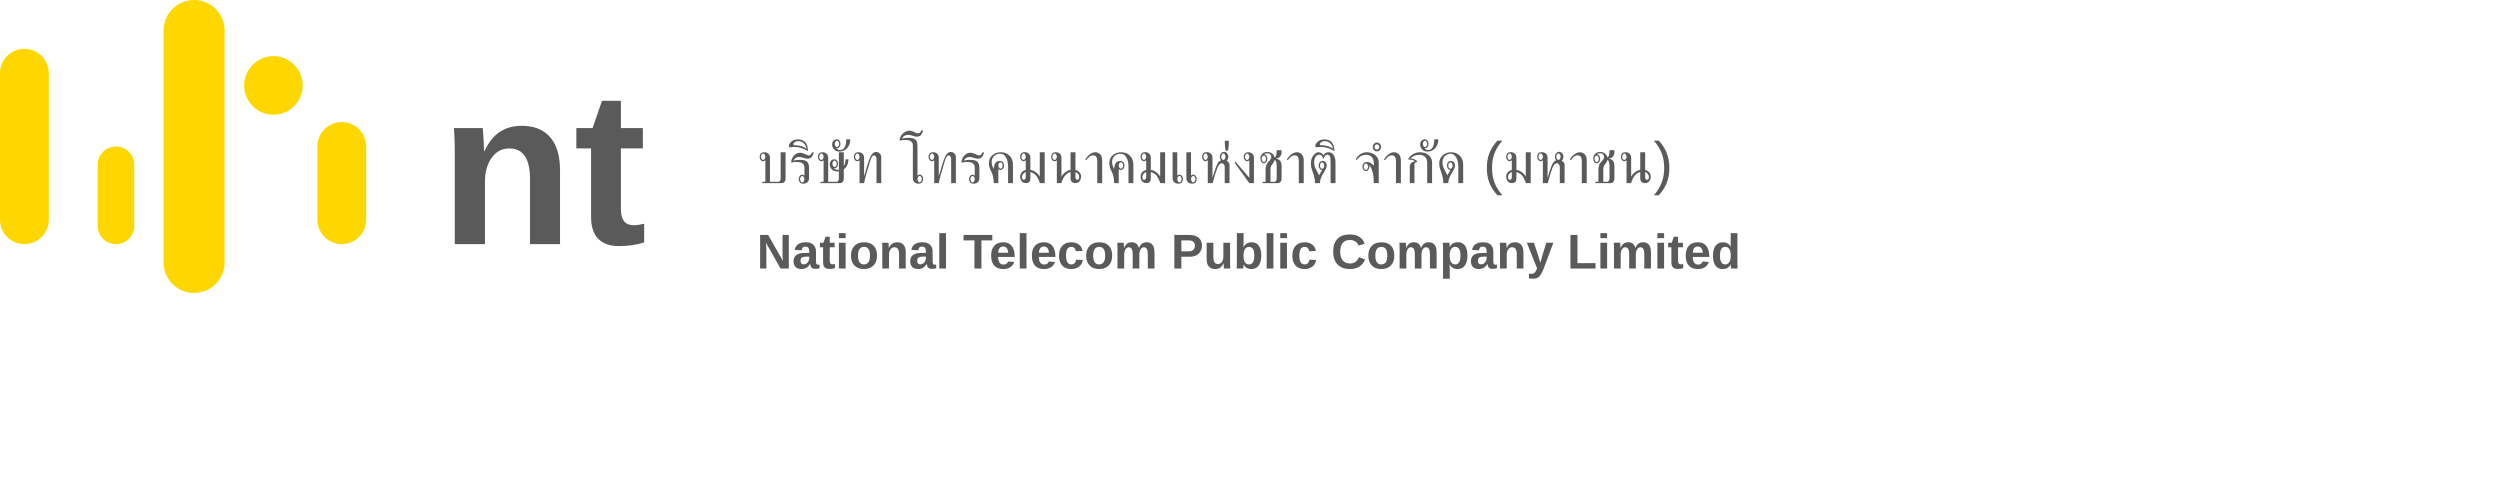
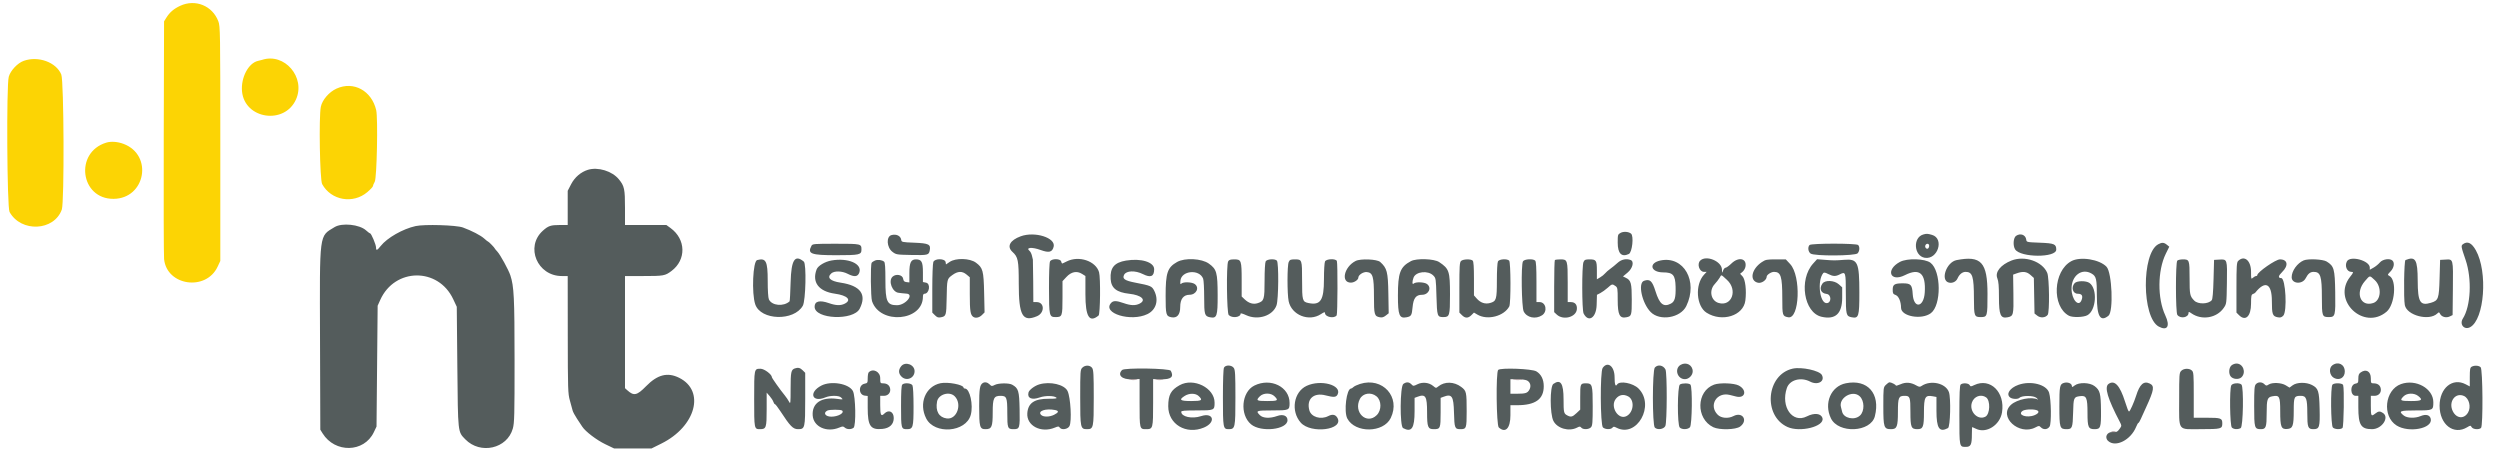
- <svg xmlns="http://www.w3.org/2000/svg" viewBox="0 0 1024 200">
-   <rect x="0" y="20" width="20" height="80" rx="10" fill="#FFD700" />
-   <rect x="67" y="0" width="25" height="120" rx="12.5" fill="#FFD700" />
-   <circle cx="112" cy="35" r="12" fill="#FFD700" />
-   <rect x="130" y="50" width="20" height="50" rx="10" fill="#FFD700" />
-   <rect x="40" y="60" width="15" height="40" rx="7.5" fill="#FFD700" />
-   <text x="180" y="100" font-family="Arial, sans-serif" font-size="90" font-weight="bold" fill="#5A5A5A">nt</text>
-   <text x="310" y="75" font-family="Arial, sans-serif" font-size="24" fill="#5A5A5A">บริษัท โทรคมนาคมแห่งชาติ จำกัด (มหาชน)</text>
-   <text x="310" y="110" font-family="Arial, sans-serif" font-size="20" font-weight="bold" fill="#5A5A5A">National Telecom Public Company Limited</text>
+ <svg xmlns="http://www.w3.org/2000/svg" id="svg" version="1.1" width="400" height="71.875" viewBox="0, 0, 400,71.875">
+   <g id="svgg">
+     <path id="path0" d="M28.833 0.929 C 27.809 1.405,27.153 1.967,26.613 2.833 L 26.250 3.417 26.199 21.917 C 26.171 32.092,26.195 40.886,26.254 41.460 C 26.690 45.738,32.962 46.628,34.816 42.675 L 35.250 41.750 35.250 23.000 C 35.250 5.042,35.237 4.215,34.936 3.417 C 33.995 0.917,31.260 -0.198,28.833 0.929 M3.799 9.735 C 2.810 10.088,1.695 11.269,1.404 12.270 C 1.012 13.618,1.124 33.191,1.528 33.917 C 3.369 37.223,8.648 36.983,9.888 33.536 C 10.306 32.373,10.233 12.961,9.806 11.923 C 8.999 9.956,6.118 8.907,3.799 9.735 M41.917 9.582 C 41.825 9.612,41.544 9.683,41.292 9.738 C 39.750 10.079,38.518 12.421,38.723 14.622 C 39.138 19.061,45.515 20.018,47.357 15.917 C 48.945 12.380,45.512 8.383,41.917 9.582 M53.845 14.176 C 52.655 14.715,51.562 15.980,51.334 17.081 C 51.003 18.675,51.174 28.777,51.543 29.453 C 52.974 32.070,56.489 32.689,58.784 30.728 C 59.269 30.314,59.667 29.886,59.668 29.779 C 59.668 29.671,59.798 29.358,59.957 29.083 C 60.298 28.491,60.493 18.891,60.190 17.613 C 59.451 14.497,56.573 12.938,53.845 14.176 M17.000 22.823 C 11.874 24.387,12.842 31.852,18.167 31.816 C 23.283 31.782,24.544 24.808,19.757 23.017 C 18.811 22.663,17.764 22.589,17.000 22.823 " stroke="none" fill="#fcd404" fill-rule="evenodd" />
+     <path id="path1" d="M94.061 27.172 C 92.942 27.517,91.948 28.370,91.379 29.473 L 90.833 30.529 90.833 33.265 L 90.833 36.000 89.594 36.000 C 88.112 36.000,87.726 36.130,86.849 36.922 C 84.003 39.494,85.967 44.167,89.894 44.167 L 90.833 44.167 90.843 53.542 C 90.852 62.361,90.872 62.986,91.182 64.083 C 91.364 64.725,91.558 65.438,91.614 65.667 C 91.670 65.896,91.987 66.491,92.317 66.988 C 92.647 67.486,93.029 68.065,93.167 68.275 C 93.673 69.050,95.455 70.407,96.833 71.069 L 98.250 71.750 101.250 71.750 L 104.250 71.750 105.833 70.964 C 111.333 68.233,112.868 62.542,108.670 60.450 C 106.804 59.520,105.196 59.929,103.364 61.802 C 101.920 63.278,101.412 63.388,100.375 62.448 L 100.000 62.109 100.000 53.138 L 100.000 44.167 102.813 44.167 C 106.202 44.167,106.400 44.132,107.435 43.359 C 109.832 41.567,109.759 38.276,107.282 36.482 L 106.617 36.000 103.308 36.000 L 100.000 36.000 100.000 33.275 C 100.000 30.240,99.900 29.772,99.025 28.696 C 97.949 27.372,95.674 26.673,94.061 27.172 M53.531 36.338 C 51.036 37.859,51.147 37.004,51.203 54.269 L 51.250 68.750 51.617 69.341 C 53.601 72.529,58.247 72.431,59.806 69.167 L 60.244 68.250 60.334 58.583 L 60.424 48.917 60.837 47.995 C 63.153 42.827,70.115 42.749,72.512 47.865 L 73.083 49.083 73.174 58.667 C 73.276 69.356,73.242 69.051,74.442 70.285 C 76.857 72.770,81.143 71.802,82.051 68.569 C 82.302 67.673,82.333 66.468,82.330 57.656 C 82.327 47.596,82.239 45.817,81.658 44.056 C 81.366 43.172,80.052 40.771,79.582 40.264 C 79.353 40.018,79.167 39.790,79.167 39.759 C 79.167 39.661,78.205 38.667,78.110 38.667 C 78.061 38.667,77.778 38.445,77.481 38.174 C 76.924 37.665,75.488 36.918,74.064 36.397 C 73.014 36.013,67.908 35.860,66.500 36.171 C 64.454 36.622,61.944 38.054,60.913 39.357 C 60.332 40.092,60.167 40.147,60.167 39.604 C 60.167 39.151,59.402 37.334,59.210 37.333 C 59.141 37.332,58.858 37.125,58.583 36.872 C 57.534 35.908,54.724 35.611,53.531 36.338 M259.292 37.260 C 258.852 37.501,258.833 37.563,258.833 38.827 C 258.833 40.559,259.455 41.192,260.613 40.638 C 261.155 40.379,261.437 37.759,260.964 37.378 C 260.566 37.057,259.766 37.000,259.292 37.260 M307.721 37.518 C 306.024 38.004,306.214 40.948,307.961 41.243 C 310.048 41.596,311.132 38.157,309.117 37.579 C 308.407 37.375,308.245 37.368,307.721 37.518 M142.641 37.612 C 141.768 37.844,141.862 39.584,142.785 40.288 C 143.374 40.738,143.455 40.751,145.820 40.797 C 148.455 40.849,148.614 40.810,148.758 40.075 C 148.949 39.097,148.613 38.927,146.306 38.833 C 144.332 38.753,144.248 38.735,144.197 38.376 C 144.106 37.737,143.427 37.403,142.641 37.612 M163.318 37.805 C 161.587 38.435,161.052 39.442,161.991 40.301 C 162.898 41.129,163.000 41.643,163.001 45.370 C 163.002 50.488,163.600 51.562,165.909 50.597 C 167.182 50.065,167.143 48.333,165.857 48.333 L 165.333 48.333 165.313 45.000 C 165.301 43.167,165.278 41.610,165.261 41.542 C 165.245 41.473,165.174 41.178,165.105 40.887 C 165.035 40.595,164.871 40.267,164.739 40.158 C 164.049 39.585,165.104 39.490,166.500 40.000 C 167.844 40.491,168.361 40.360,168.585 39.470 C 168.943 38.045,165.579 36.981,163.318 37.805 M322.564 37.740 C 322.125 38.048,322.043 39.323,322.425 39.906 C 323.293 41.231,329.000 41.259,329.000 39.939 C 329.000 39.052,328.695 38.923,326.389 38.833 C 324.259 38.750,324.250 38.748,324.197 38.333 C 324.097 37.561,323.256 37.256,322.564 37.740 M345.314 39.083 C 342.625 40.545,342.692 50.794,345.401 52.253 C 346.782 52.997,347.258 52.183,346.449 50.463 C 345.170 47.744,345.203 43.291,346.522 40.611 L 347.083 39.472 346.690 39.153 C 346.227 38.777,345.908 38.761,345.314 39.083 M394.091 39.057 C 393.738 39.315,393.752 39.403,394.495 41.583 C 395.531 44.627,395.329 48.973,394.058 50.968 C 393.471 51.890,394.279 52.853,395.219 52.350 C 397.510 51.124,398.077 43.496,396.134 40.041 C 395.469 38.858,394.802 38.537,394.091 39.057 M129.839 39.322 C 129.148 40.613,129.731 40.833,133.845 40.833 C 137.516 40.833,137.833 40.762,137.833 39.934 C 137.833 39.010,137.788 39.000,133.750 39.000 C 130.225 39.000,130.002 39.018,129.839 39.322 M289.533 39.200 C 289.202 39.532,289.296 40.288,289.704 40.574 C 290.305 40.995,296.838 40.956,297.224 40.529 C 297.547 40.172,297.586 39.486,297.300 39.200 C 297.016 38.916,289.817 38.916,289.533 39.200 M308.667 39.323 C 308.667 39.501,308.585 39.697,308.485 39.759 C 308.231 39.916,307.936 39.575,308.056 39.261 C 308.199 38.889,308.667 38.937,308.667 39.323 M121.141 41.612 C 120.461 41.792,120.242 46.945,120.840 48.698 C 121.718 51.271,127.034 51.424,128.451 48.917 C 128.914 48.097,129.046 42.217,128.609 41.855 C 127.176 40.665,126.599 41.563,126.500 45.138 C 126.454 46.789,126.379 48.174,126.333 48.215 C 125.366 49.093,123.485 48.914,123.023 47.901 C 122.907 47.647,122.833 46.478,122.833 44.901 C 122.833 41.771,122.558 41.236,121.141 41.612 M133.040 41.676 C 131.984 41.863,130.879 42.524,130.660 43.100 C 129.878 45.158,130.987 46.628,133.593 46.991 C 135.580 47.267,136.305 47.995,135.175 48.579 C 134.511 48.922,133.758 48.899,132.623 48.500 C 131.137 47.978,130.324 48.190,130.339 49.096 C 130.372 51.083,136.557 51.335,137.551 49.390 C 138.715 47.113,137.681 45.702,134.500 45.225 C 132.813 44.972,132.258 44.421,133.007 43.744 C 133.482 43.314,134.723 43.342,135.618 43.805 C 136.705 44.365,137.264 44.297,137.502 43.577 C 137.961 42.187,135.671 41.211,133.040 41.676 M140.005 41.682 C 139.778 41.774,139.536 41.940,139.466 42.050 C 139.262 42.370,139.311 47.549,139.523 48.183 C 140.799 51.994,147.667 51.399,147.667 47.478 C 147.667 47.173,147.754 47.000,147.907 47.000 C 148.704 47.000,148.941 45.380,148.167 45.225 L 147.667 45.125 147.667 43.572 C 147.667 41.886,147.458 41.500,146.546 41.500 C 145.752 41.500,145.500 42.025,145.500 43.678 L 145.500 45.189 145.042 45.136 C 144.681 45.094,144.567 44.979,144.500 44.583 C 144.395 43.963,143.366 43.768,142.817 44.265 C 142.065 44.946,142.780 46.792,143.821 46.854 C 144.011 46.866,144.242 46.894,144.333 46.917 C 144.425 46.940,144.725 46.968,145.000 46.979 C 146.347 47.035,144.912 48.833,143.520 48.833 C 141.932 48.833,141.667 48.265,141.667 44.865 C 141.667 42.802,141.610 41.994,141.457 41.867 C 141.119 41.587,140.448 41.501,140.005 41.682 M149.333 41.919 C 149.240 42.162,149.167 44.047,149.167 46.185 L 149.167 50.015 149.594 50.443 C 149.940 50.788,150.123 50.850,150.548 50.765 C 151.378 50.599,151.414 50.483,151.463 47.784 C 151.521 44.626,151.518 44.638,152.366 44.015 C 153.246 43.367,153.953 43.342,154.654 43.931 L 155.167 44.363 155.167 47.109 C 155.167 49.771,155.265 50.393,155.733 50.706 C 156.101 50.951,156.692 50.823,157.106 50.409 L 157.531 49.984 157.462 46.867 C 157.384 43.288,157.263 42.845,156.139 42.018 C 155.171 41.306,152.922 41.245,151.950 41.905 L 151.353 42.310 151.302 41.946 C 151.215 41.338,149.562 41.314,149.333 41.919 M168.006 41.822 C 167.900 42.020,167.835 43.686,167.839 46.114 C 167.845 50.562,167.884 50.733,168.902 50.733 C 169.951 50.733,170.000 50.596,170.000 47.640 L 170.000 44.987 170.625 44.317 C 171.412 43.474,172.292 43.300,173.125 43.822 L 173.667 44.162 173.667 47.088 C 173.667 50.683,174.301 51.702,175.776 50.479 C 176.041 50.259,176.103 44.440,175.850 43.558 C 175.332 41.752,172.605 40.845,170.667 41.833 C 170.307 42.017,169.982 42.167,169.943 42.167 C 169.904 42.167,169.833 42.017,169.785 41.833 C 169.660 41.356,168.260 41.348,168.006 41.822 M180.168 41.691 C 178.295 42.001,177.592 42.842,177.703 44.641 C 177.792 46.099,178.648 46.778,180.676 47.001 C 182.638 47.216,183.469 47.996,182.352 48.574 C 181.678 48.922,180.930 48.901,179.790 48.500 C 178.614 48.087,178.130 48.080,177.776 48.471 C 176.288 50.115,180.954 51.544,183.593 50.253 C 184.996 49.566,185.440 48.016,184.667 46.500 C 184.301 45.784,184.085 45.692,181.720 45.239 C 179.947 44.900,179.526 44.611,179.859 43.964 C 180.205 43.291,181.636 43.240,182.868 43.857 C 184.116 44.482,184.667 44.242,184.667 43.074 C 184.667 41.936,182.573 41.292,180.168 41.691 M188.333 41.918 C 186.786 42.796,186.500 43.642,186.500 47.342 C 186.500 50.358,186.563 50.593,187.419 50.761 C 188.327 50.939,188.833 50.352,188.833 49.122 C 188.833 47.846,189.349 47.168,190.323 47.164 C 191.417 47.159,191.966 46.012,191.148 45.439 C 190.687 45.116,189.326 45.075,189.022 45.375 C 188.852 45.543,188.821 45.457,188.864 44.933 C 188.998 43.280,191.902 43.010,192.504 44.594 C 192.594 44.829,192.667 46.165,192.667 47.562 C 192.667 50.354,192.737 50.594,193.608 50.765 C 194.702 50.980,194.835 50.593,194.824 47.208 C 194.813 43.595,194.668 43.073,193.422 42.178 C 192.271 41.350,189.577 41.213,188.333 41.918 M196.506 41.822 C 196.199 42.395,196.279 50.089,196.595 50.405 C 197.144 50.953,198.500 50.786,198.500 50.170 C 198.500 50.085,198.894 50.199,199.375 50.423 C 201.272 51.306,203.662 50.532,204.245 48.845 C 204.573 47.896,204.618 42.018,204.300 41.700 C 203.962 41.362,202.706 41.448,202.506 41.822 C 202.407 42.007,202.333 43.310,202.333 44.869 C 202.333 47.918,202.259 48.167,201.245 48.502 C 200.523 48.740,199.806 48.529,199.130 47.881 L 198.667 47.438 198.667 44.896 C 198.667 41.674,198.608 41.500,197.510 41.500 C 196.858 41.500,196.641 41.570,196.506 41.822 M206.193 41.925 C 205.942 42.476,205.937 47.019,206.186 48.200 C 206.655 50.419,209.437 51.525,211.357 50.254 C 211.848 49.929,212.000 49.887,212.000 50.077 C 212.000 50.733,213.500 51.028,213.871 50.445 C 214.019 50.213,214.045 42.144,213.899 41.764 C 213.740 41.351,212.233 41.398,212.006 41.822 C 211.909 42.004,211.833 43.253,211.833 44.687 C 211.833 48.059,211.287 48.891,209.341 48.483 C 208.387 48.282,208.333 48.089,208.333 44.835 C 208.333 41.521,208.326 41.500,207.160 41.500 C 206.493 41.500,206.360 41.558,206.193 41.925 M216.899 41.755 C 215.045 42.699,214.493 45.222,216.141 45.222 C 216.670 45.222,217.333 44.776,217.333 44.420 C 217.333 43.991,218.119 43.475,218.690 43.530 C 219.649 43.621,219.833 44.249,219.833 47.426 C 219.833 50.352,219.900 50.594,220.753 50.761 C 221.123 50.833,221.378 50.763,221.723 50.491 L 222.192 50.123 222.137 46.936 C 222.079 43.490,221.928 42.908,220.833 41.916 C 220.332 41.462,217.687 41.354,216.899 41.755 M225.750 41.780 C 224.022 42.699,223.669 43.636,223.668 47.299 C 223.667 50.434,223.891 50.997,225.048 50.765 C 225.801 50.615,225.892 50.464,226.011 49.159 C 226.144 47.709,226.554 47.167,227.517 47.167 C 228.608 47.167,229.127 46.008,228.296 45.426 C 227.858 45.119,226.486 45.081,226.200 45.367 C 225.944 45.623,225.924 45.056,226.166 44.419 C 226.537 43.442,228.472 43.230,229.317 44.074 C 229.743 44.499,229.751 44.557,229.833 47.412 C 229.925 50.615,229.964 50.733,230.936 50.733 C 231.932 50.733,232.000 50.504,232.000 47.160 C 232.000 43.391,231.871 43.002,230.268 41.933 C 229.463 41.395,226.650 41.300,225.750 41.780 M233.762 41.762 C 233.538 41.985,233.500 42.609,233.500 46.019 L 233.500 50.015 233.909 50.424 C 234.429 50.944,234.905 50.943,235.425 50.423 L 235.836 50.013 236.389 50.339 C 237.992 51.285,240.642 50.602,241.486 49.026 C 241.749 48.535,241.731 41.964,241.467 41.700 C 241.129 41.362,239.873 41.448,239.673 41.822 C 239.574 42.007,239.500 43.310,239.500 44.869 C 239.500 47.927,239.416 48.203,238.404 48.482 C 237.630 48.696,236.880 48.447,236.292 47.781 L 235.833 47.263 235.833 44.581 C 235.833 42.718,235.772 41.839,235.633 41.700 C 235.341 41.408,234.074 41.450,233.762 41.762 M243.673 41.822 C 243.350 42.424,243.451 49.151,243.792 49.831 C 244.295 50.833,245.693 51.124,246.733 50.443 C 247.644 49.846,247.355 48.333,246.329 48.333 L 245.833 48.333 245.833 45.117 C 245.833 42.837,245.775 41.842,245.633 41.700 C 245.291 41.358,243.874 41.446,243.673 41.822 M248.778 41.611 C 248.717 41.672,248.667 43.572,248.667 45.832 L 248.667 49.942 249.078 50.328 C 250.113 51.301,252.193 50.750,252.300 49.474 C 252.362 48.745,252.008 48.333,251.321 48.333 L 250.833 48.333 250.833 45.239 C 250.833 41.604,250.802 41.500,249.689 41.500 C 249.249 41.500,248.839 41.550,248.778 41.611 M253.360 41.925 C 253.083 42.532,253.098 49.606,253.377 50.154 C 254.153 51.674,255.404 50.858,255.464 48.791 L 255.512 47.169 256.048 46.895 C 256.342 46.744,256.865 46.369,257.209 46.061 C 257.926 45.418,257.963 45.409,258.463 45.759 C 258.811 46.003,258.833 46.141,258.833 48.017 C 258.833 50.362,259.144 50.980,260.214 50.765 C 261.049 50.599,261.083 50.487,261.083 47.934 C 261.083 45.311,260.959 44.850,260.149 44.457 L 259.677 44.229 260.422 43.606 C 261.235 42.926,261.498 41.830,260.903 41.601 C 260.200 41.331,259.414 41.504,258.806 42.063 C 258.470 42.372,257.945 42.800,257.639 43.016 C 257.333 43.231,256.960 43.560,256.809 43.746 C 256.658 43.931,256.302 44.219,256.017 44.384 L 255.500 44.686 255.500 43.293 C 255.500 41.663,255.393 41.500,254.327 41.500 C 253.660 41.500,253.527 41.558,253.360 41.925 M265.691 41.673 C 263.741 42.073,264.065 43.575,266.102 43.581 C 267.683 43.585,268.047 44.002,268.095 45.867 C 268.140 47.626,267.964 48.257,267.337 48.581 C 266.163 49.188,265.529 48.675,264.873 46.585 C 264.352 44.925,263.989 44.598,263.042 44.929 C 262.022 45.286,262.716 48.520,264.114 49.932 C 265.592 51.423,268.891 50.864,269.809 48.966 C 271.727 45.006,269.414 40.910,265.691 41.673 M272.033 41.700 C 271.477 42.256,271.902 43.500,272.648 43.500 L 273.062 43.500 272.639 43.958 C 271.168 45.553,271.402 48.992,273.053 50.037 C 275.522 51.599,278.952 50.522,279.256 48.090 C 279.461 46.456,279.255 44.699,278.803 44.217 L 278.417 43.805 278.793 43.500 C 279.000 43.332,279.214 42.972,279.268 42.701 C 279.540 41.343,278.197 41.024,277.020 42.167 C 276.642 42.533,276.227 42.833,276.097 42.833 C 275.967 42.833,275.786 43.040,275.694 43.292 C 275.528 43.746,275.526 43.744,275.513 43.138 C 275.484 41.795,272.975 40.758,272.033 41.700 M281.898 41.933 C 280.213 43.060,279.867 44.933,281.287 45.241 C 281.859 45.365,282.667 44.800,282.667 44.277 C 282.667 43.973,283.381 43.500,283.838 43.500 C 284.940 43.500,285.164 44.210,285.166 47.688 C 285.167 50.508,285.189 50.579,286.105 50.763 C 287.938 51.129,288.199 44.154,286.424 42.248 L 285.727 41.500 284.137 41.500 C 282.701 41.500,282.483 41.542,281.898 41.933 M290.098 42.173 C 287.777 44.741,288.618 50.038,291.449 50.684 C 293.668 51.191,294.750 50.189,294.750 47.624 L 294.750 45.973 294.206 45.486 C 293.481 44.839,292.011 44.774,291.593 45.370 C 291.031 46.173,291.327 46.923,292.249 47.027 C 293.058 47.118,293.060 48.500,292.251 48.500 C 291.142 48.500,290.735 44.936,291.705 43.713 C 291.829 43.556,292.013 43.585,292.510 43.838 C 293.288 44.235,293.690 44.250,294.357 43.905 C 295.305 43.414,295.333 43.504,295.333 46.963 C 295.333 50.400,295.380 50.590,296.274 50.765 C 297.393 50.985,297.500 50.638,297.497 46.792 C 297.494 41.944,297.242 41.397,295.091 41.569 C 293.632 41.686,293.368 41.686,291.906 41.569 L 290.728 41.475 290.098 42.173 M304.000 41.899 C 301.633 43.157,302.414 45.221,304.801 44.016 C 307.135 42.838,308.157 43.736,307.961 46.793 C 307.804 49.234,306.176 49.443,306.031 47.040 C 305.941 45.558,305.735 45.333,304.463 45.333 C 303.119 45.333,302.833 45.512,302.833 46.354 C 302.833 46.949,302.892 47.051,303.327 47.215 C 303.796 47.392,304.167 48.287,304.167 49.241 C 304.167 50.627,307.460 51.223,308.941 50.105 C 310.639 48.823,310.600 43.357,308.883 42.046 C 307.999 41.371,305.155 41.285,304.000 41.899 M313.054 41.616 C 311.423 41.934,310.411 44.858,311.810 45.212 C 312.382 45.357,312.975 45.074,313.207 44.545 C 313.492 43.894,313.977 43.500,314.494 43.500 C 315.600 43.500,315.824 44.216,315.829 47.771 C 315.834 50.576,315.892 50.733,316.917 50.733 C 317.975 50.733,318.000 50.649,318.000 47.046 C 318.000 41.955,316.992 40.849,313.054 41.616 M321.833 41.686 C 320.102 42.373,319.176 43.529,319.569 44.512 C 319.768 45.010,319.833 45.772,319.833 47.594 C 319.833 50.406,320.088 50.989,321.219 50.766 C 322.148 50.584,322.194 50.399,322.144 47.012 L 322.100 43.941 322.675 43.733 C 323.655 43.379,324.272 43.450,324.872 43.986 L 325.417 44.472 325.469 47.316 L 325.522 50.160 325.967 50.510 C 326.480 50.913,327.278 50.848,327.631 50.374 C 327.951 49.945,327.892 44.464,327.560 43.668 C 326.795 41.832,323.949 40.847,321.833 41.686 M331.417 41.783 C 328.497 43.358,328.246 49.026,331.029 50.516 C 331.604 50.823,333.337 50.779,333.971 50.441 C 335.400 49.678,335.631 46.194,334.314 45.272 C 333.762 44.885,332.304 44.906,331.942 45.305 C 331.340 45.971,331.642 47.000,332.440 47.000 C 333.099 47.000,333.297 47.312,333.063 47.978 C 332.616 49.249,331.444 47.945,331.445 46.179 C 331.447 44.083,333.100 42.851,334.668 43.778 C 335.403 44.212,335.500 44.636,335.500 47.432 C 335.500 50.634,336.060 51.564,337.357 50.515 C 338.177 49.851,337.927 43.612,337.043 42.680 C 335.915 41.492,332.859 41.005,331.417 41.783 M348.367 41.700 C 348.076 41.991,348.084 49.992,348.375 50.383 C 348.871 51.048,350.167 50.815,350.167 50.060 C 350.167 49.856,350.250 49.869,350.625 50.132 C 352.276 51.290,354.668 50.894,355.789 49.277 C 356.249 48.614,356.250 48.608,356.304 45.297 C 356.367 41.450,356.371 41.460,355.098 41.534 L 354.250 41.583 354.167 44.683 C 354.110 46.792,354.017 47.863,353.877 48.031 C 353.339 48.678,351.682 48.715,351.077 48.095 C 350.382 47.383,350.333 47.145,350.333 44.496 C 350.333 41.586,350.302 41.500,349.250 41.500 C 348.874 41.500,348.477 41.590,348.367 41.700 M358.095 41.762 C 357.872 41.985,357.833 42.609,357.833 46.019 L 357.833 50.015 358.242 50.424 C 359.282 51.464,360.167 50.618,360.167 48.586 C 360.167 47.376,360.212 47.140,360.458 47.049 C 360.619 46.989,360.787 46.894,360.833 46.836 C 362.438 44.817,363.500 45.347,363.500 48.167 C 363.500 50.311,363.605 50.601,364.441 50.765 C 364.843 50.844,365.047 50.786,365.316 50.517 C 365.982 49.852,365.704 44.518,365.002 44.497 C 364.459 44.481,364.507 44.147,365.143 43.524 C 366.205 42.483,366.031 41.499,364.786 41.501 C 364.105 41.502,361.167 43.547,361.167 44.020 C 361.167 44.101,361.079 44.167,360.971 44.167 C 360.864 44.167,360.639 44.291,360.471 44.442 C 360.179 44.707,360.167 44.669,360.167 43.480 C 360.167 41.675,359.082 40.775,358.095 41.762 M368.583 41.665 C 367.553 42.108,366.667 43.351,366.667 44.353 C 366.667 45.424,368.372 45.554,368.905 44.523 C 369.290 43.778,369.640 43.500,370.190 43.500 C 371.281 43.500,371.500 44.181,371.500 47.574 C 371.500 50.611,371.543 50.733,372.618 50.733 C 373.641 50.733,373.693 50.526,373.635 46.750 C 373.577 43.021,373.453 42.577,372.264 41.842 C 371.671 41.476,369.289 41.361,368.583 41.665 M375.506 41.822 C 375.111 42.560,375.512 43.500,376.221 43.500 C 376.600 43.500,376.577 43.589,376.014 44.301 C 373.056 48.045,378.189 52.957,381.845 49.881 C 383.195 48.745,383.514 44.799,382.308 44.153 C 381.972 43.973,381.976 43.957,382.482 43.435 C 383.030 42.870,383.175 42.075,382.800 41.700 C 382.389 41.289,381.232 41.457,380.781 41.994 C 380.552 42.266,380.095 42.639,379.766 42.824 L 379.167 43.161 379.167 42.818 C 379.167 41.694,376.031 40.841,375.506 41.822 M384.875 41.610 C 384.650 41.701,384.564 47.777,384.772 48.819 C 385.104 50.477,388.657 51.403,389.956 50.170 C 390.230 49.910,390.259 49.913,390.416 50.225 C 390.661 50.712,391.387 50.906,391.952 50.635 L 392.417 50.412 392.461 46.185 C 392.512 41.352,392.540 41.460,391.265 41.534 L 390.417 41.583 390.333 44.529 C 390.241 47.809,390.145 48.081,388.954 48.443 C 387.217 48.972,386.846 48.356,386.833 44.917 C 386.821 41.521,386.488 40.960,384.875 41.610 M276.310 44.777 C 278.083 46.385,277.092 49.107,274.965 48.470 C 273.745 48.104,273.409 46.480,274.344 45.469 C 274.625 45.165,274.978 44.710,275.130 44.458 C 275.464 43.903,275.298 43.858,276.310 44.777 M379.958 44.814 C 381.124 45.879,380.979 48.067,379.716 48.484 C 377.662 49.162,376.777 46.822,378.388 44.977 C 379.229 44.015,379.099 44.028,379.958 44.814 M144.179 58.606 C 143.721 59.188,143.742 59.758,144.242 60.258 C 145.035 61.051,146.333 60.510,146.333 59.387 C 146.333 58.326,144.828 57.780,144.179 58.606 M268.917 58.366 C 267.856 58.967,268.348 60.667,269.583 60.667 C 270.220 60.667,270.833 60.050,270.833 59.411 C 270.833 58.415,269.812 57.858,268.917 58.366 M357.000 58.500 C 356.614 58.886,356.564 59.768,356.904 60.216 C 357.270 60.698,358.227 60.773,358.648 60.352 C 359.420 59.580,358.893 58.167,357.833 58.167 C 357.556 58.167,357.185 58.315,357.000 58.500 M373.204 58.426 C 372.559 58.877,372.703 60.083,373.447 60.475 C 374.314 60.931,375.167 60.425,375.167 59.454 C 375.167 58.312,374.137 57.773,373.204 58.426 M173.167 58.833 C 172.850 59.150,172.833 59.389,172.833 63.546 C 172.833 68.481,172.873 68.667,173.917 68.667 C 174.960 68.667,175.000 68.477,175.000 63.583 C 175.000 59.923,174.959 59.183,174.741 58.870 C 174.410 58.399,173.620 58.380,173.167 58.833 M195.839 58.822 C 195.733 59.021,195.667 60.842,195.667 63.583 C 195.667 68.484,195.700 68.667,196.580 68.667 C 197.627 68.667,197.667 68.481,197.667 63.583 C 197.667 59.923,197.626 59.183,197.407 58.870 C 197.066 58.383,196.090 58.353,195.839 58.822 M256.426 58.870 C 256.001 59.477,256.042 68.002,256.471 68.391 C 256.845 68.728,257.722 68.752,257.988 68.431 C 258.156 68.228,258.246 68.228,258.634 68.430 C 261.888 70.128,264.857 64.857,262.163 62.163 C 261.281 61.281,259.135 60.877,258.738 61.519 C 258.477 61.942,258.333 61.531,258.333 60.359 C 258.333 58.601,257.222 57.734,256.426 58.870 M264.776 58.805 C 264.363 59.261,264.358 68.001,264.771 68.414 C 265.191 68.834,266.190 68.687,266.452 68.167 C 266.735 67.604,266.755 59.646,266.475 59.114 C 266.111 58.423,265.262 58.268,264.776 58.805 M395.458 58.680 C 395.215 58.822,395.167 59.097,395.167 60.339 L 395.167 61.828 394.491 61.476 C 392.400 60.386,390.333 62.096,390.333 64.917 C 390.333 67.931,392.587 69.679,394.764 68.352 C 395.267 68.046,395.282 68.046,395.473 68.353 C 395.698 68.713,396.648 68.785,396.967 68.467 C 397.304 68.130,397.246 59.103,396.905 58.762 C 396.609 58.466,395.895 58.426,395.458 58.680 M127.167 58.949 C 126.577 59.160,126.500 59.527,126.499 62.157 C 126.498 64.558,126.480 64.715,126.249 64.273 C 126.113 64.011,125.808 63.561,125.572 63.273 C 124.835 62.374,123.500 60.491,123.500 60.351 C 123.500 59.909,122.283 59.000,121.692 59.000 C 120.657 59.000,120.667 58.954,120.667 63.833 C 120.667 68.656,120.669 68.667,121.605 68.667 C 122.593 68.667,122.667 68.445,122.667 65.482 L 122.667 62.822 123.144 63.369 C 123.407 63.670,123.674 64.085,123.739 64.292 C 123.803 64.498,123.917 64.667,123.992 64.667 C 124.066 64.667,124.448 65.158,124.840 65.760 C 126.434 68.207,126.884 68.667,127.686 68.667 C 128.797 68.667,128.833 68.510,128.833 63.789 L 128.833 59.652 128.424 59.242 C 128.027 58.845,127.682 58.765,127.167 58.949 M286.833 58.982 C 282.606 59.930,282.019 66.514,286.000 68.319 C 287.998 69.225,291.931 68.242,291.599 66.919 C 291.403 66.139,290.300 66.007,289.101 66.620 C 286.795 67.799,284.876 65.080,285.899 62.083 C 286.346 60.775,288.127 60.283,289.617 61.056 C 290.845 61.694,292.045 61.018,291.498 59.996 C 291.122 59.293,288.240 58.667,286.833 58.982 M179.533 59.200 C 178.730 60.003,179.515 60.749,181.100 60.690 L 182.333 60.644 182.333 64.455 C 182.333 68.657,182.336 68.667,183.355 68.667 C 184.481 68.667,184.500 68.597,184.500 64.398 L 184.500 60.654 185.747 60.683 C 187.383 60.721,187.857 60.312,187.327 59.322 C 187.116 58.927,179.919 58.814,179.533 59.200 M239.708 59.188 C 239.329 59.574,239.418 68.040,239.805 68.391 C 240.876 69.360,241.667 68.534,241.667 66.445 L 241.667 64.833 242.742 64.833 C 245.659 64.833,247.000 63.877,247.000 61.797 C 247.000 60.708,246.583 59.871,245.814 59.417 C 245.106 58.998,240.080 58.810,239.708 59.188 M349.000 59.333 C 348.685 59.649,348.667 59.889,348.667 63.796 C 348.667 69.151,348.322 68.667,352.134 68.664 C 355.408 68.661,355.567 68.619,355.567 67.750 C 355.567 66.910,355.370 66.839,353.042 66.836 L 351.000 66.833 351.000 63.192 C 351.000 59.877,350.973 59.527,350.695 59.276 C 350.276 58.896,349.408 58.926,349.000 59.333 M138.997 59.570 C 138.907 59.660,138.833 60.084,138.833 60.512 C 138.833 61.246,138.804 61.298,138.331 61.392 C 137.314 61.596,137.352 63.185,138.376 63.303 L 138.833 63.355 138.833 65.266 C 138.833 68.166,139.282 68.810,141.176 68.628 C 142.342 68.516,143.000 67.889,143.000 66.891 C 143.000 65.860,142.192 65.475,141.494 66.173 C 140.965 66.701,140.833 66.431,140.833 64.823 L 140.833 63.333 141.413 63.333 C 142.126 63.333,142.575 62.774,142.405 62.097 C 142.280 61.598,141.884 61.333,141.261 61.333 C 140.859 61.333,140.833 61.284,140.833 60.496 C 140.833 59.468,139.680 58.887,138.997 59.570 M377.708 59.588 C 377.418 59.792,377.333 60.015,377.333 60.572 C 377.333 61.231,377.293 61.300,376.856 61.387 C 375.967 61.565,376.019 63.333,376.913 63.333 L 377.333 63.333 377.333 65.166 C 377.333 68.002,377.750 68.667,379.527 68.667 C 381.075 68.667,382.341 66.825,381.296 66.093 C 380.808 65.751,380.556 65.765,380.045 66.167 C 379.383 66.688,379.333 66.601,379.333 64.917 L 379.333 63.333 379.913 63.333 C 380.626 63.333,381.075 62.774,380.905 62.097 C 380.780 61.598,380.384 61.333,379.761 61.333 C 379.360 61.333,379.333 61.282,379.333 60.520 C 379.333 59.417,378.571 58.979,377.708 59.588 M244.326 60.879 C 244.860 61.149,245.020 61.791,244.695 62.363 C 244.393 62.896,244.084 62.995,242.708 62.998 L 241.667 63.000 241.667 61.833 L 241.667 60.667 242.792 60.669 C 243.410 60.670,244.101 60.765,244.326 60.879 M150.484 61.313 C 148.073 61.820,146.962 64.554,148.191 66.954 C 149.531 69.570,154.547 69.176,155.319 66.393 C 155.759 64.809,155.178 62.167,154.390 62.167 C 154.267 62.167,154.167 62.100,154.167 62.018 C 154.167 61.554,151.640 61.070,150.484 61.313 M157.233 61.294 C 156.762 61.609,156.667 62.229,156.667 64.981 C 156.667 68.337,156.758 68.667,157.684 68.667 C 158.678 68.667,158.833 68.301,158.833 65.963 C 158.833 63.714,159.013 63.333,160.071 63.333 C 161.067 63.333,161.167 63.582,161.167 66.062 C 161.167 68.519,161.224 68.667,162.180 68.667 C 163.149 68.667,163.196 68.512,163.136 65.465 C 163.079 62.526,162.954 62.114,161.944 61.548 C 161.432 61.260,159.746 61.284,159.161 61.586 C 158.707 61.821,158.648 61.815,158.336 61.503 C 157.992 61.159,157.559 61.077,157.233 61.294 M217.601 61.431 C 217.153 61.574,216.678 61.798,216.548 61.929 C 216.417 62.060,216.247 62.167,216.171 62.167 C 215.443 62.167,214.983 65.855,215.572 66.967 C 216.826 69.334,221.354 69.279,222.518 66.882 C 224.146 63.529,221.214 60.279,217.601 61.431 M224.537 61.426 C 223.996 61.805,223.953 68.207,224.489 68.494 C 225.860 69.228,226.333 68.535,226.333 65.792 L 226.333 63.658 226.761 63.496 C 228.097 62.988,228.333 63.363,228.333 65.986 C 228.333 68.337,228.464 68.667,229.399 68.667 C 230.453 68.667,230.500 68.553,230.500 65.990 L 230.500 63.658 230.928 63.496 C 232.312 62.969,232.572 63.354,232.639 66.028 C 232.701 68.488,232.770 68.667,233.654 68.667 C 234.621 68.667,234.667 68.538,234.667 65.821 C 234.667 62.700,234.629 62.535,233.777 61.896 C 232.644 61.046,231.138 61.014,230.144 61.818 C 229.763 62.127,229.750 62.126,229.310 61.756 C 228.644 61.196,227.602 61.081,226.796 61.480 C 226.148 61.801,226.134 61.801,225.819 61.486 C 225.432 61.099,225.031 61.080,224.537 61.426 M248.537 61.426 C 247.970 61.824,247.973 66.212,248.542 67.340 C 249.154 68.554,251.031 69.090,252.325 68.421 C 252.743 68.205,252.824 68.205,253.004 68.421 C 253.290 68.766,254.224 68.730,254.558 68.362 C 254.793 68.101,254.833 67.609,254.833 64.971 C 254.833 61.584,254.762 61.333,253.792 61.333 C 252.851 61.333,252.833 61.374,252.833 63.540 L 252.833 65.544 252.238 66.105 C 251.597 66.710,251.347 66.773,250.781 66.475 C 250.205 66.172,250.172 66.033,250.169 63.875 C 250.166 61.322,249.695 60.615,248.537 61.426 M295.333 61.323 C 292.952 61.803,291.794 64.502,292.937 66.911 C 294.126 69.420,299.327 69.186,299.980 66.593 C 300.890 62.979,298.811 60.621,295.333 61.323 M301.742 61.576 C 301.338 61.980,301.333 62.021,301.333 64.992 C 301.333 68.398,301.424 68.667,302.574 68.667 C 303.510 68.667,303.667 68.270,303.667 65.891 C 303.667 63.612,303.782 63.333,304.729 63.333 C 305.601 63.333,305.667 63.515,305.667 65.924 C 305.667 68.365,305.789 68.667,306.779 68.667 C 307.694 68.667,307.833 68.307,307.833 65.949 C 307.833 63.522,308.026 63.176,309.249 63.406 L 309.833 63.515 309.833 65.720 C 309.833 68.541,310.295 69.234,311.678 68.494 C 312.049 68.295,312.168 63.681,311.825 62.733 C 311.306 61.295,308.897 60.759,307.443 61.759 C 307.187 61.934,307.046 61.919,306.609 61.670 C 305.729 61.168,304.928 61.109,304.083 61.483 C 303.671 61.665,303.333 61.756,303.333 61.684 C 303.333 61.544,302.593 61.167,302.318 61.167 C 302.226 61.167,301.967 61.351,301.742 61.576 M330.167 61.282 C 329.561 61.499,329.500 61.840,329.500 65.022 C 329.500 68.472,329.563 68.667,330.672 68.667 C 331.547 68.667,331.637 68.437,331.696 66.050 C 331.756 63.618,331.797 63.518,332.790 63.385 C 333.835 63.245,334.000 63.615,334.000 66.095 C 334.000 68.355,334.136 68.667,335.126 68.667 C 336.093 68.667,336.182 68.408,336.158 65.687 C 336.133 62.938,336.002 62.439,335.126 61.772 C 334.360 61.187,332.629 61.136,331.939 61.679 C 331.583 61.959,331.500 61.976,331.500 61.768 C 331.500 61.326,330.779 61.064,330.167 61.282 M337.370 61.426 C 336.665 61.920,337.217 63.780,339.176 67.513 C 339.469 68.071,339.471 68.134,339.212 68.513 C 338.816 69.092,338.652 69.177,338.026 69.131 C 337.127 69.063,336.664 69.978,337.305 70.558 C 338.496 71.635,340.930 70.404,341.784 68.292 C 341.923 67.948,342.084 67.666,342.143 67.665 C 342.202 67.664,342.374 67.382,342.526 67.040 C 342.678 66.697,343.061 65.854,343.377 65.167 C 344.662 62.369,344.756 61.748,343.952 61.365 C 342.992 60.906,342.357 61.480,341.775 63.333 C 341.448 64.374,340.794 65.833,340.656 65.833 C 340.539 65.833,340.386 65.462,340.002 64.250 C 339.183 61.665,338.333 60.752,337.370 61.426 M360.942 61.471 C 360.706 61.733,360.667 62.231,360.667 64.960 C 360.667 68.510,360.713 68.667,361.756 68.667 C 362.552 68.667,362.667 68.341,362.667 66.083 C 362.667 63.883,362.777 63.557,363.568 63.409 C 364.720 63.192,364.833 63.407,364.833 65.802 C 364.833 68.332,364.988 68.717,365.970 68.634 C 366.850 68.560,366.995 68.150,366.998 65.714 C 367.000 63.463,367.063 63.333,368.146 63.333 C 368.996 63.333,369.167 63.788,369.167 66.048 C 369.167 68.387,369.271 68.667,370.144 68.667 C 371.111 68.667,371.209 68.345,371.139 65.398 C 371.072 62.551,370.935 62.127,369.917 61.600 C 368.988 61.120,367.504 61.144,366.820 61.650 L 366.321 62.019 365.727 61.653 C 365.020 61.215,363.548 61.150,362.976 61.530 C 362.646 61.749,362.576 61.743,362.304 61.471 C 361.915 61.081,361.295 61.082,360.942 61.471 M131.417 61.694 C 129.330 62.776,129.908 64.481,132.058 63.583 C 132.856 63.250,134.232 63.256,134.571 63.595 C 134.933 63.957,134.939 63.955,133.958 63.822 C 131.408 63.477,129.888 64.509,130.031 66.487 C 130.162 68.289,132.281 69.250,134.281 68.414 C 134.821 68.189,134.915 68.189,135.164 68.414 C 135.507 68.724,136.168 68.741,136.567 68.449 C 136.990 68.140,136.904 63.375,136.461 62.559 C 135.817 61.374,132.974 60.886,131.417 61.694 M144.367 61.533 C 144.225 61.675,144.167 62.681,144.167 65.000 C 144.167 68.557,144.194 68.667,145.091 68.667 C 146.090 68.667,146.167 68.407,146.167 65.018 C 146.167 63.241,146.095 61.844,145.994 61.656 C 145.795 61.283,144.699 61.201,144.367 61.533 M166.275 61.504 C 165.536 61.726,164.668 62.378,164.561 62.791 C 164.322 63.713,165.084 64.049,166.367 63.587 C 167.238 63.274,168.699 63.299,169.032 63.632 C 169.161 63.761,168.813 63.809,167.814 63.801 C 165.513 63.784,164.488 64.471,164.370 66.111 C 164.224 68.122,166.560 69.343,168.778 68.416 C 169.319 68.190,169.398 68.191,169.572 68.429 C 169.877 68.847,170.860 68.680,171.119 68.167 C 171.507 67.394,171.297 63.582,170.810 62.567 C 170.308 61.520,168.015 60.983,166.275 61.504 M188.740 61.632 C 187.337 62.414,186.923 63.180,186.919 65.000 C 186.913 67.880,189.785 69.597,192.624 68.410 C 194.594 67.587,194.174 65.917,192.165 66.584 C 190.724 67.063,189.000 66.685,189.000 65.891 C 189.000 65.713,189.516 65.667,191.494 65.667 C 194.288 65.667,194.333 65.647,194.333 64.422 C 194.333 62.059,190.976 60.385,188.740 61.632 M200.695 61.691 C 198.634 62.711,198.324 66.341,200.165 67.889 C 201.751 69.224,206.000 68.743,206.000 67.228 C 206.000 66.517,205.287 66.224,204.361 66.556 C 203.184 66.978,202.077 66.926,201.576 66.424 C 200.871 65.719,201.008 65.667,203.550 65.667 C 206.265 65.667,206.333 65.638,206.333 64.478 C 206.333 61.891,203.310 60.397,200.695 61.691 M209.067 61.732 C 206.982 62.703,206.487 65.782,208.120 67.622 C 209.756 69.464,215.059 68.777,213.988 66.862 C 213.686 66.322,213.192 66.225,212.520 66.573 C 211.318 67.195,209.784 66.723,209.493 65.642 C 209.008 63.841,210.186 62.763,212.093 63.260 C 213.433 63.608,213.807 63.574,214.031 63.082 C 214.705 61.602,211.322 60.682,209.067 61.732 M268.792 61.513 C 268.373 61.757,268.346 67.989,268.762 68.405 C 269.120 68.763,270.050 68.739,270.391 68.362 C 270.742 67.974,270.810 61.876,270.467 61.533 C 270.224 61.291,269.195 61.279,268.792 61.513 M274.258 61.538 C 271.394 62.578,271.305 66.988,274.120 68.351 C 275.110 68.830,277.732 68.766,278.429 68.245 C 279.736 67.268,278.805 65.822,277.353 66.573 C 276.506 67.011,275.390 66.916,274.833 66.358 C 273.334 64.860,274.688 62.657,276.778 63.193 C 277.129 63.283,277.584 63.397,277.789 63.447 C 279.265 63.807,279.578 62.387,278.180 61.673 C 277.429 61.291,275.156 61.212,274.258 61.538 M313.700 61.533 C 313.554 61.679,313.500 62.996,313.500 66.417 C 313.500 71.576,313.485 71.500,314.537 71.500 C 315.331 71.500,315.500 71.146,315.500 69.489 C 315.500 68.853,315.526 68.333,315.558 68.333 C 315.589 68.333,315.859 68.455,316.157 68.604 C 317.791 69.419,319.996 68.030,320.323 65.980 C 320.839 62.749,318.445 60.395,315.881 61.611 C 315.334 61.871,315.284 61.871,315.139 61.611 C 314.956 61.285,314.001 61.233,313.700 61.533 M322.947 61.575 C 321.565 62.068,320.916 63.063,321.625 63.601 C 321.982 63.872,322.866 63.900,323.118 63.649 C 323.513 63.254,325.378 63.261,325.833 63.660 C 326.063 63.861,326.157 63.978,326.043 63.921 C 325.066 63.425,322.745 63.881,321.766 64.760 C 319.672 66.640,323.034 69.764,325.667 68.386 C 326.223 68.094,326.263 68.094,326.542 68.373 C 326.967 68.801,327.608 68.744,327.932 68.250 C 328.247 67.770,328.192 63.912,327.855 62.831 C 327.445 61.514,324.926 60.869,322.947 61.575 M357.006 61.656 C 356.703 62.221,356.781 68.091,357.095 68.405 C 357.396 68.705,358.041 68.746,358.511 68.494 C 358.906 68.283,359.018 61.918,358.633 61.533 C 358.301 61.201,357.205 61.283,357.006 61.656 M373.200 61.533 C 372.867 61.866,372.923 68.066,373.262 68.405 C 373.571 68.714,374.515 68.752,374.800 68.467 C 375.011 68.255,375.099 62.120,374.899 61.597 C 374.776 61.277,373.504 61.229,373.200 61.533 M384.167 61.448 C 381.558 62.374,381.101 66.589,383.448 68.073 C 385.404 69.309,389.261 68.568,388.922 67.022 C 388.782 66.388,388.154 66.216,387.289 66.578 C 386.393 66.952,385.143 66.911,384.606 66.488 C 383.700 65.775,383.961 65.667,386.577 65.667 C 389.300 65.667,389.333 65.651,389.333 64.349 C 389.333 62.166,386.549 60.603,384.167 61.448 M152.747 63.398 C 153.998 64.650,153.100 67.169,151.480 66.952 C 150.225 66.783,149.648 65.779,149.928 64.250 C 150.141 63.090,151.905 62.557,152.747 63.398 M191.781 63.362 C 192.500 64.038,192.309 64.167,190.583 64.167 C 188.813 64.167,188.569 63.976,189.542 63.353 C 190.271 62.885,191.278 62.890,191.781 63.362 M203.924 63.409 C 204.595 64.079,204.459 64.167,202.750 64.167 C 201.041 64.167,200.905 64.079,201.576 63.409 C 202.154 62.831,203.346 62.831,203.924 63.409 M220.239 63.411 C 221.055 64.079,221.080 65.620,220.286 66.414 C 218.669 68.031,216.489 65.950,217.583 63.833 C 218.067 62.897,219.358 62.692,220.239 63.411 M297.548 63.399 C 298.323 64.117,298.354 65.776,297.605 66.480 C 296.723 67.308,294.969 66.930,294.736 65.861 C 294.682 65.617,294.607 65.315,294.568 65.190 C 294.099 63.698,296.387 62.322,297.548 63.399 M386.894 63.345 C 387.726 64.000,387.493 64.167,385.750 64.167 C 384.041 64.167,383.905 64.079,384.576 63.409 C 385.112 62.873,386.253 62.841,386.894 63.345 M260.488 63.411 C 261.564 63.967,261.420 65.942,260.258 66.567 C 258.935 67.280,257.549 65.047,258.542 63.803 C 259.050 63.166,259.744 63.026,260.488 63.411 M394.234 63.356 C 395.065 63.735,395.406 65.126,394.885 66.009 C 394.246 67.090,393.024 66.978,392.441 65.784 C 391.709 64.285,392.858 62.729,394.234 63.356 M317.777 63.579 C 318.494 64.082,318.415 66.266,317.664 66.668 C 316.453 67.316,315.031 65.838,315.500 64.417 C 315.830 63.415,316.953 63.002,317.777 63.579 M134.750 65.695 C 135.138 66.082,134.091 66.667,133.008 66.667 C 132.049 66.667,131.654 66.060,132.375 65.694 C 132.738 65.510,134.566 65.511,134.750 65.695 M168.819 65.605 C 169.465 65.735,169.409 65.992,168.655 66.367 C 167.908 66.738,166.936 66.746,166.575 66.385 C 165.961 65.771,167.308 65.303,168.819 65.605 M325.792 65.605 C 326.356 65.756,326.243 66.130,325.545 66.422 C 324.312 66.937,322.735 66.404,323.587 65.760 C 323.922 65.506,325.112 65.423,325.792 65.605 " stroke="none" fill="#545c5c" fill-rule="evenodd" />
+     <path id="path2" d="" stroke="none" fill="#d4d830" fill-rule="evenodd" />
+     <path id="path3" d="" stroke="none" fill="#7c9c30" fill-rule="evenodd" />
+     <path id="path4" d="M180.792 60.787 C 181.090 60.824,181.577 60.824,181.875 60.787 C 182.173 60.750,181.929 60.720,181.333 60.720 C 180.737 60.720,180.494 60.750,180.792 60.787 M184.958 60.787 C 185.256 60.824,185.744 60.824,186.042 60.787 C 186.340 60.750,186.096 60.720,185.500 60.720 C 184.904 60.720,184.660 60.750,184.958 60.787 M242.208 60.788 C 242.552 60.824,243.115 60.824,243.458 60.788 C 243.802 60.752,243.521 60.723,242.833 60.723 C 242.146 60.723,241.865 60.752,242.208 60.788 M337.875 69.115 C 338.035 69.157,338.298 69.157,338.458 69.115 C 338.619 69.073,338.487 69.039,338.167 69.039 C 337.846 69.039,337.715 69.073,337.875 69.115 " stroke="none" fill="#7c5c60" fill-rule="evenodd" />
+   </g>
</svg>
